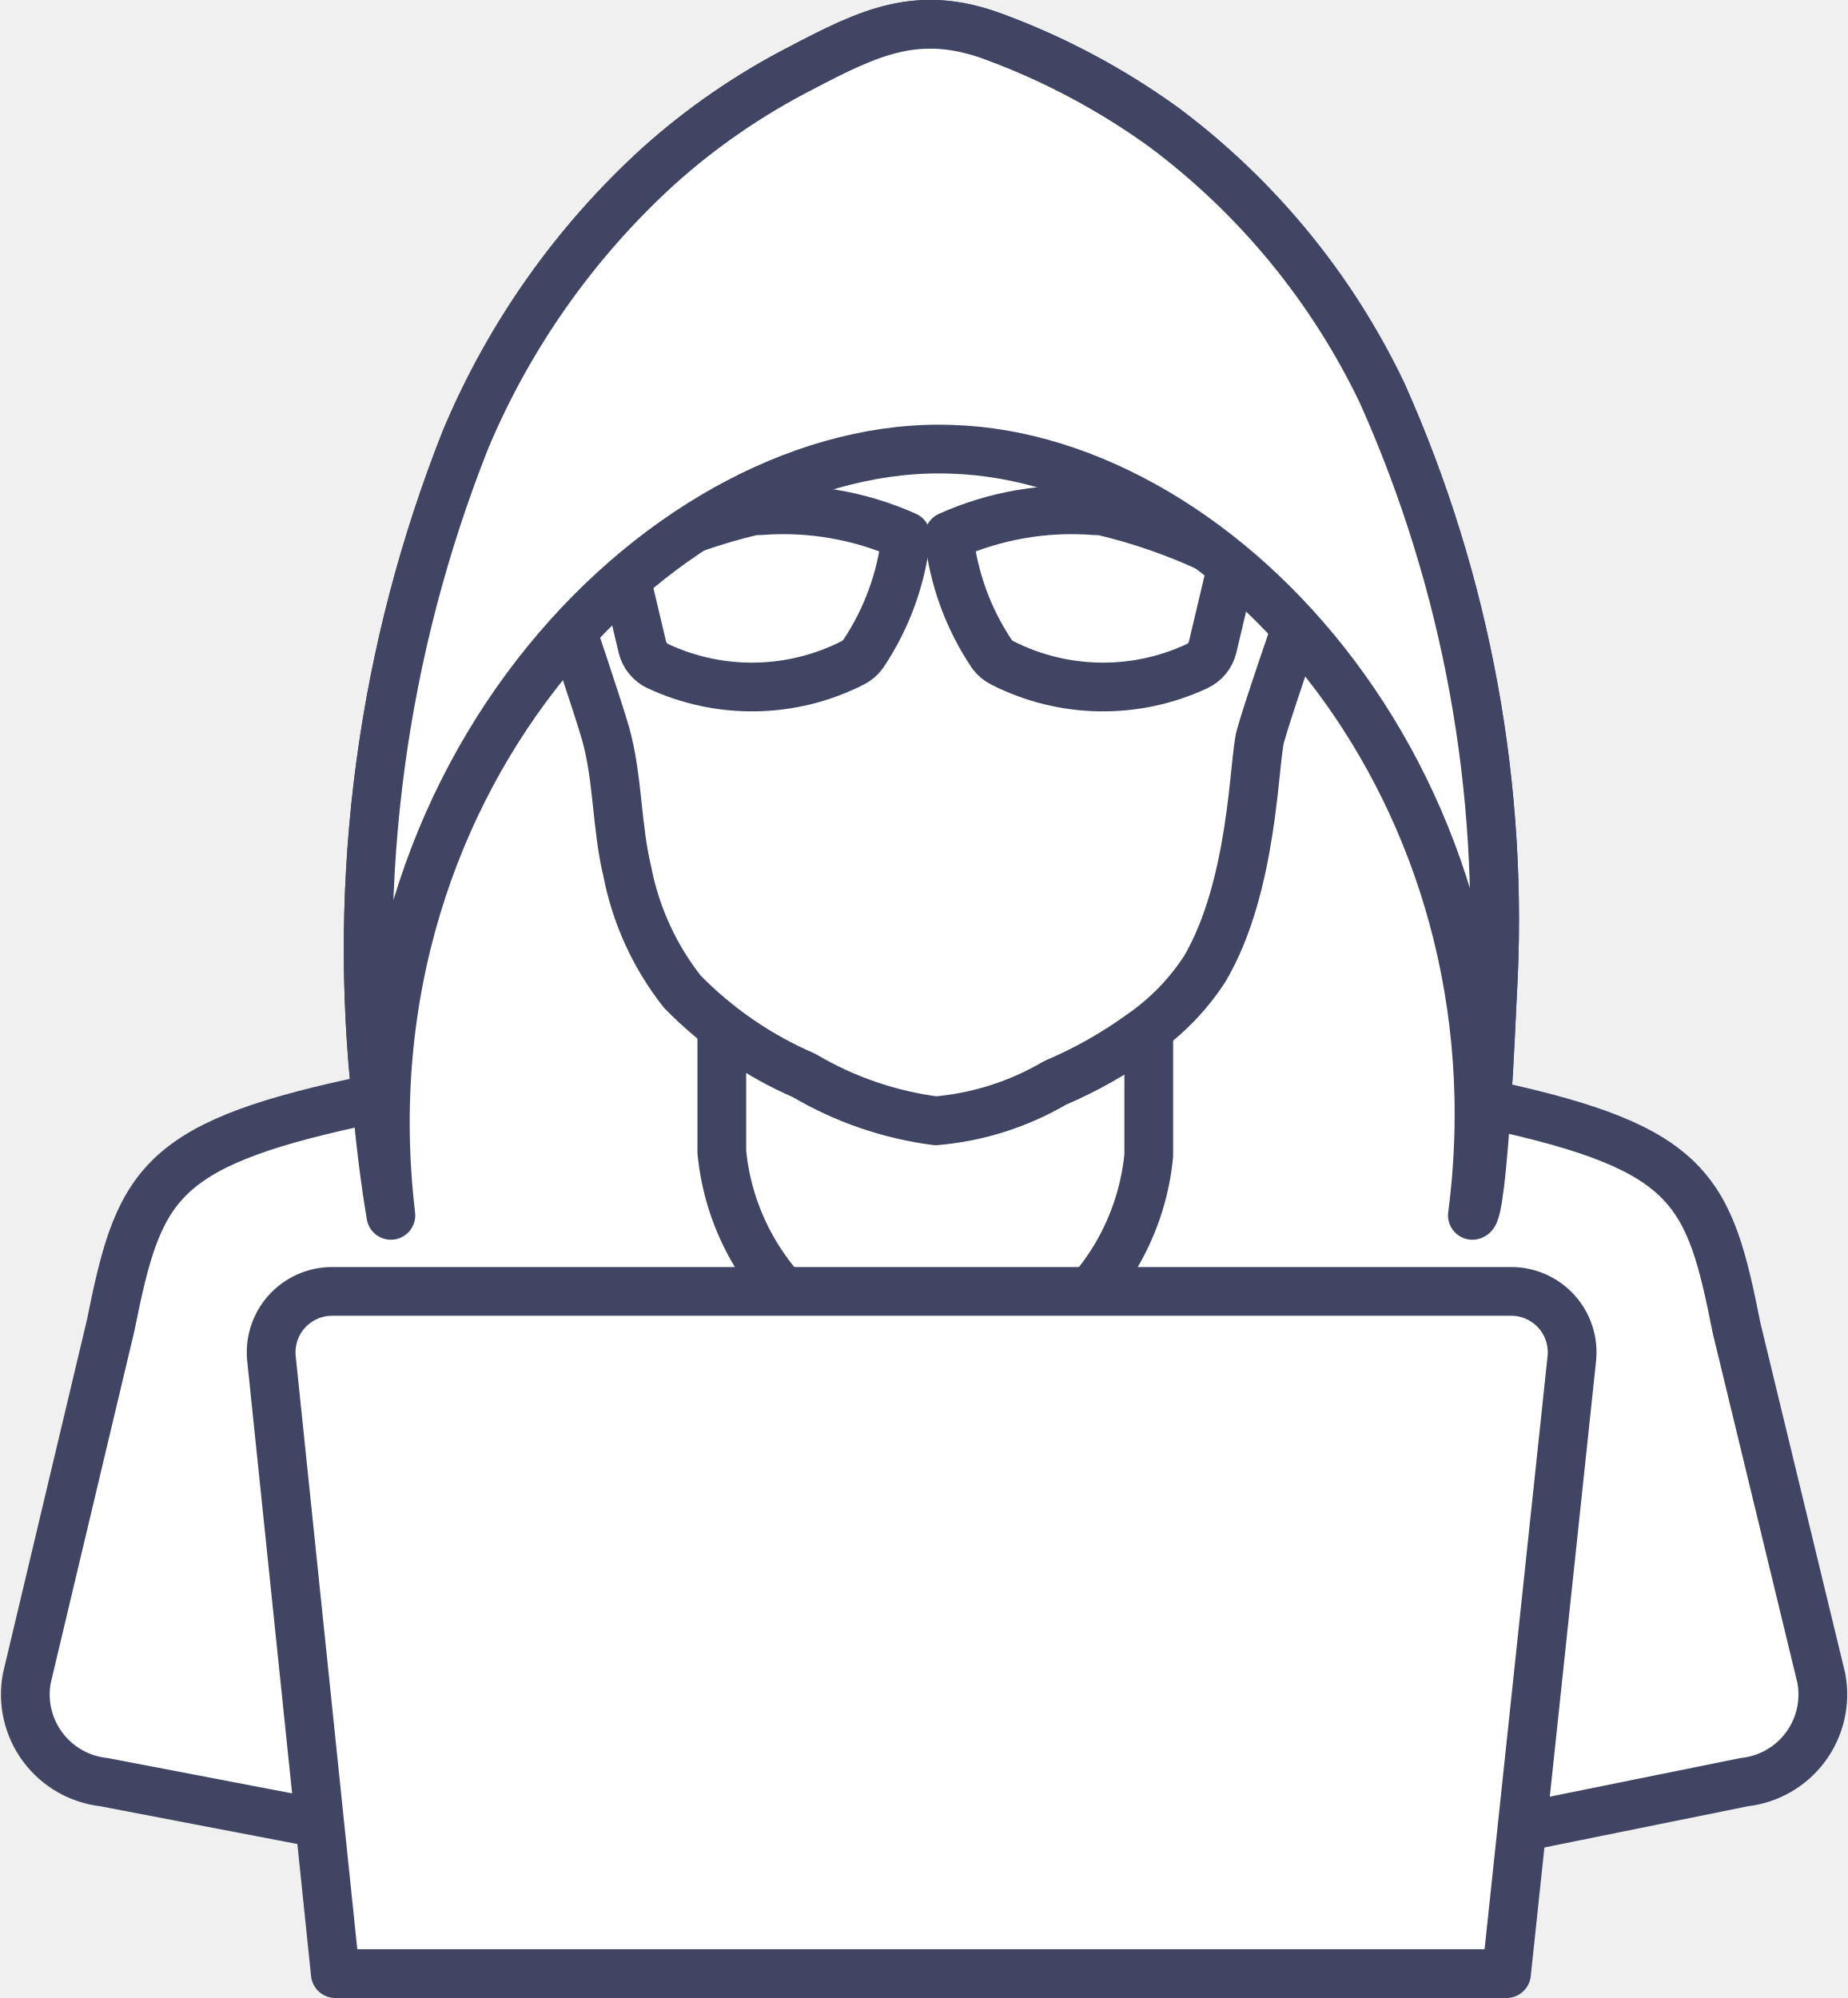
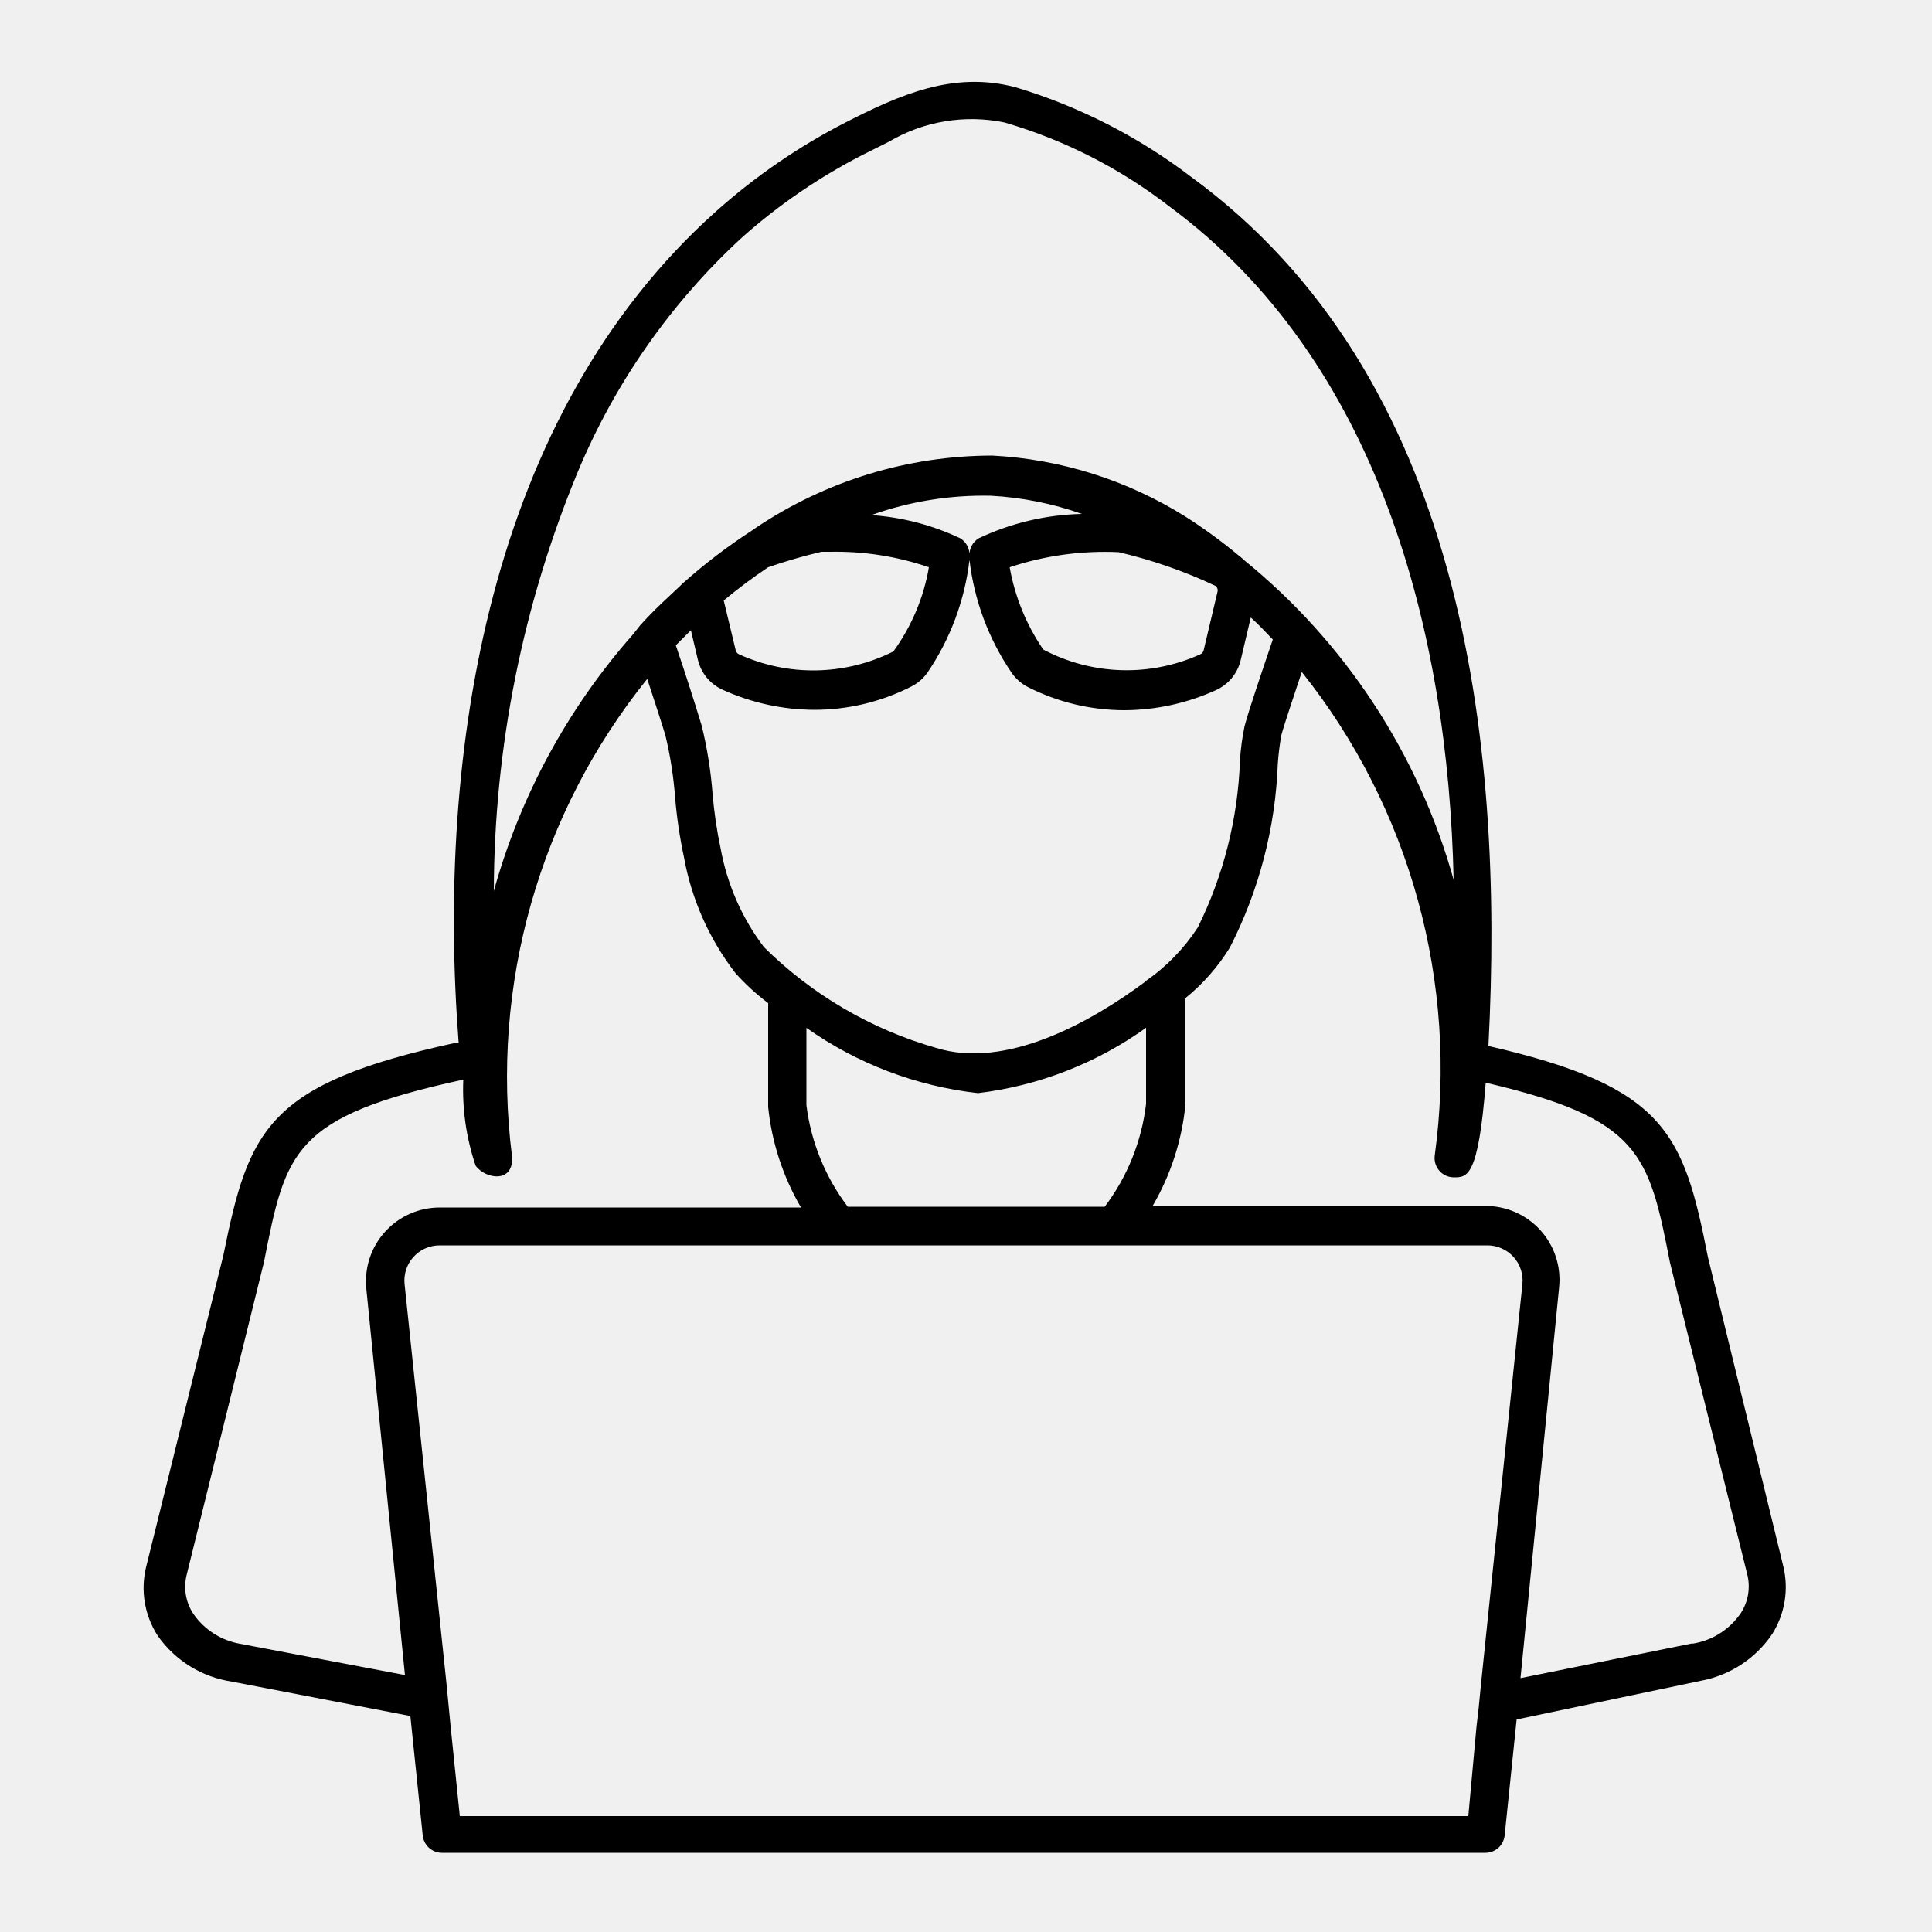
- <svg xmlns="http://www.w3.org/2000/svg" width="37.91" height="41" viewBox="0 0 37.91 41">
-   <g id="Layer_2" data-name="Layer 2">
-     <g id="Home_-_1200" data-name="Home - 1200">
-       <g id="First_Module" data-name="First Module">
-         <g id="Threats">
-           <g id="icon">
-             <path d="M29.52,37.84l6.27-1.27a1.81,1.81,0,0,0,1.58-2.13l-1.74-7.19c-.56-2.83-.91-3.68-5-4.57h-.13c.07-1.05.11-2.11.12-2.23A26.49,26.49,0,0,0,28.36,8.07a14.74,14.74,0,0,0-4.47-5.45A14.56,14.56,0,0,0,20.41.76c-1.57-.59-2.57-.1-4,.65a13.8,13.8,0,0,0-2.9,2A15.92,15.92,0,0,0,9.56,9,28.36,28.36,0,0,0,7.73,22.63l-.46,0c-4.08.89-4.43,1.74-5,4.57L.55,34.44a1.81,1.81,0,0,0,1.58,2.13l6.63,1.27" style="fill: #fff;stroke: #3f4563;stroke-linecap: round;stroke-linejoin: round" />
-             <path d="M21.77,27.09a5,5,0,0,0,1.8-3.38V21l-.22.17a9.05,9.05,0,0,1-1.77,1,5.82,5.82,0,0,1-2.45.78,7.11,7.11,0,0,1-2.7-.93,11,11,0,0,1-1.62-.93l0,0v2.55a5,5,0,0,0,1.8,3.38" style="fill: #fff;stroke: #3f4563;stroke-linecap: round;stroke-linejoin: round" />
-             <path d="M11.63,12.62s.65,1.92.8,2.45c.25.9.22,1.9.44,2.81A5.75,5.75,0,0,0,14,20.35a7.86,7.86,0,0,0,2.5,1.72,7.11,7.11,0,0,0,2.7.93,5.82,5.82,0,0,0,2.45-.78,9.05,9.05,0,0,0,1.77-1,4.82,4.82,0,0,0,1.3-1.34v0c1-1.7,1-4.25,1.14-4.77s.81-2.45.81-2.45S19.91,1.22,11.63,12.62Z" style="fill: #fff;stroke: #3f4563;stroke-linecap: round;stroke-linejoin: round" />
-             <path d="M19.47,11a6.15,6.15,0,0,1,3-.52l.12,0a11.5,11.5,0,0,1,2.32.81.57.57,0,0,1,.29.64l-.32,1.35a.58.58,0,0,1-.32.39,4.56,4.56,0,0,1-4-.07.58.58,0,0,1-.21-.18A5.37,5.37,0,0,1,19.47,11Z" style="fill: none;stroke: #3f4563;stroke-linecap: round;stroke-linejoin: round" />
-             <path d="M18.59,11a6.15,6.15,0,0,0-3-.52l-.12,0a11.5,11.5,0,0,0-2.32.81.57.57,0,0,0-.29.64l.32,1.35a.58.58,0,0,0,.32.39,4.56,4.56,0,0,0,4-.07.58.58,0,0,0,.21-.18A5.37,5.37,0,0,0,18.59,11Z" style="fill: none;stroke: #3f4563;stroke-linecap: round;stroke-linejoin: round" />
-             <path d="M30.21,24.94c.22,0,.4-4.23.41-4.49A26.49,26.49,0,0,0,28.36,8.07a14.74,14.74,0,0,0-4.47-5.45A14.56,14.56,0,0,0,20.41.76c-1.57-.59-2.57-.1-4,.65a13.8,13.8,0,0,0-2.9,2A15.92,15.92,0,0,0,9.56,9,28.36,28.36,0,0,0,7.73,22.63c.07.77.16,1.54.29,2.31C6.94,15.83,13.77,9,19.53,9.22,25.12,9.39,31.35,16.18,30.21,24.94Z" style="fill: #fff;stroke: #3f4563;stroke-linecap: round;stroke-linejoin: round" />
-             <path d="M6.88,40.5,5.57,27.88a1.25,1.25,0,0,1,1.25-1.38H31a1.25,1.25,0,0,1,1.25,1.38L30.91,40.5Z" style="fill: #fff;stroke: #3f4563;stroke-linecap: round;stroke-linejoin: round" />
-           </g>
-         </g>
-       </g>
-     </g>
-   </g>
+ <svg xmlns="http://www.w3.org/2000/svg" viewBox="0 0 50 50">
+   <path class="medium-blue" d="M46.15 40.53l-1.95-8c-.63-3.21-1.1-4.41-5.68-5.46.42-8-.69-17.37-7.69-22.49a14.27 14.27 0 0 0-4.54-2.32c-1.61-.43-3 .19-4.41.91a16 16 0 0 0-3.36 2.31c-5.89 5.27-7.23 14-6.65 21.51h-.09c-4.87 1.06-5.34 2.24-6 5.5l-2 8.07a2.28 2.28 0 0 0 .3 1.77A2.86 2.86 0 0 0 6 43.52l4.62.89.32 3.09a.5.5 0 0 0 .5.45h27a.5.5 0 0 0 .5-.45l.31-3 4.76-1a2.86 2.86 0 0 0 1.86-1.22 2.28 2.28 0 0 0 .28-1.75zm-2.35 2l-4.45.9 1-10.12a1.91 1.91 0 0 0-1.9-2.1h-8.62a6.47 6.47 0 0 0 .85-2.63v-2.75a5.2 5.2 0 0 0 1.15-1.31 11.38 11.38 0 0 0 1.24-4.76 7 7 0 0 1 .09-.73c.08-.3.32-1 .53-1.64a16.48 16.48 0 0 1 3.44 12.52.5.5 0 0 0 .5.56c.34 0 .63 0 .82-2.45 4 .93 4.22 1.84 4.77 4.66l2 8.07a1.27 1.27 0 0 1-.17 1 1.86 1.86 0 0 1-1.26.79zm-5.59 2.17L38 47H11.9l-.24-2.34-.05-.52-.05-.52-1.09-10.39a.91.91 0 0 1 .9-1H38.5a.91.91 0 0 1 .9 1l-1.08 10.43-.05.52zm-32-2.16A1.86 1.86 0 0 1 5 41.76a1.27 1.27 0 0 1-.17-1l2-8.09c.57-2.89.74-3.77 5.16-4.73a6.13 6.13 0 0 0 .32 2.23c.27.36 1 .45.94-.25a16.42 16.42 0 0 1 3.5-12.35c.19.58.39 1.19.47 1.46a10 10 0 0 1 .25 1.59 12.31 12.31 0 0 0 .23 1.56 6.93 6.93 0 0 0 1.33 3 5.87 5.87 0 0 0 .85.78v2.69a6.46 6.46 0 0 0 .85 2.6h-9.35a1.91 1.91 0 0 0-1.9 2.1l1 10zM23 3.67a4.21 4.21 0 0 1 3-.5 12.85 12.85 0 0 1 4.26 2.17c5.42 4 7.22 11 7.36 17.43a16.3 16.3 0 0 0-5.43-8.28 1.09 1.09 0 0 0-.14-.12 13.49 13.49 0 0 0-1.37-1 10.44 10.44 0 0 0-5-1.58 11 11 0 0 0-6.12 1.87l-.1.07a14.59 14.59 0 0 0-1.76 1.34l-.35.33c-.27.25-.53.5-.78.78l-.19.24a16.85 16.85 0 0 0-3.6 6.64 28.54 28.54 0 0 1 2.17-10.84 17.28 17.28 0 0 1 4.27-6.09A15 15 0 0 1 22.34 4zm6.66 22.9v2a5.47 5.47 0 0 1-1.07 2.66h-6.65a5.46 5.46 0 0 1-1.07-2.63v-2a9.54 9.54 0 0 0 4.44 1.69 9.41 9.41 0 0 0 4.39-1.72zm0-1.18c-1.43 1.07-3.63 2.29-5.43 1.73a10.37 10.37 0 0 1-4.46-2.61 6 6 0 0 1-1.12-2.55 11.43 11.43 0 0 1-.21-1.43 10.88 10.88 0 0 0-.28-1.75 70.7 70.7 0 0 0-.67-2.08l.39-.39.18.76a1.14 1.14 0 0 0 .64.78 5.79 5.79 0 0 0 2.38.52 5.52 5.52 0 0 0 2.5-.6 1.15 1.15 0 0 0 .42-.36 6.53 6.53 0 0 0 1.09-2.92 6.52 6.52 0 0 0 1.09 2.92 1.15 1.15 0 0 0 .42.37 5.52 5.52 0 0 0 2.5.6 5.78 5.78 0 0 0 2.37-.52 1.14 1.14 0 0 0 .64-.78l.26-1.1c.2.18.38.37.57.57-.23.68-.62 1.82-.73 2.24a6.14 6.14 0 0 0-.12.9A10.58 10.58 0 0 1 31 24a5 5 0 0 1-1.35 1.39zm1.79-10.23a.14.14 0 0 1 .06.15l-.36 1.52a.15.15 0 0 1-.08.1 4.61 4.61 0 0 1-4.07-.12 5.45 5.45 0 0 1-.87-2.13 7.79 7.79 0 0 1 2.82-.39 12.54 12.54 0 0 1 2.48.86zm-6.12-1.23a.5.5 0 0 0-.24.46.5.5 0 0 0-.24-.46 6.41 6.41 0 0 0-2.3-.6 8.64 8.64 0 0 1 3.1-.5 8.43 8.43 0 0 1 2.35.47 6.58 6.58 0 0 0-2.67.63zm-4.07.35h.23a7.42 7.42 0 0 1 2.55.4 5.2 5.2 0 0 1-.92 2.18 4.63 4.63 0 0 1-4 .07.15.15 0 0 1-.08-.1l-.31-1.29a13.59 13.59 0 0 1 1.15-.86 13.63 13.63 0 0 1 1.38-.4z" />
</svg>
